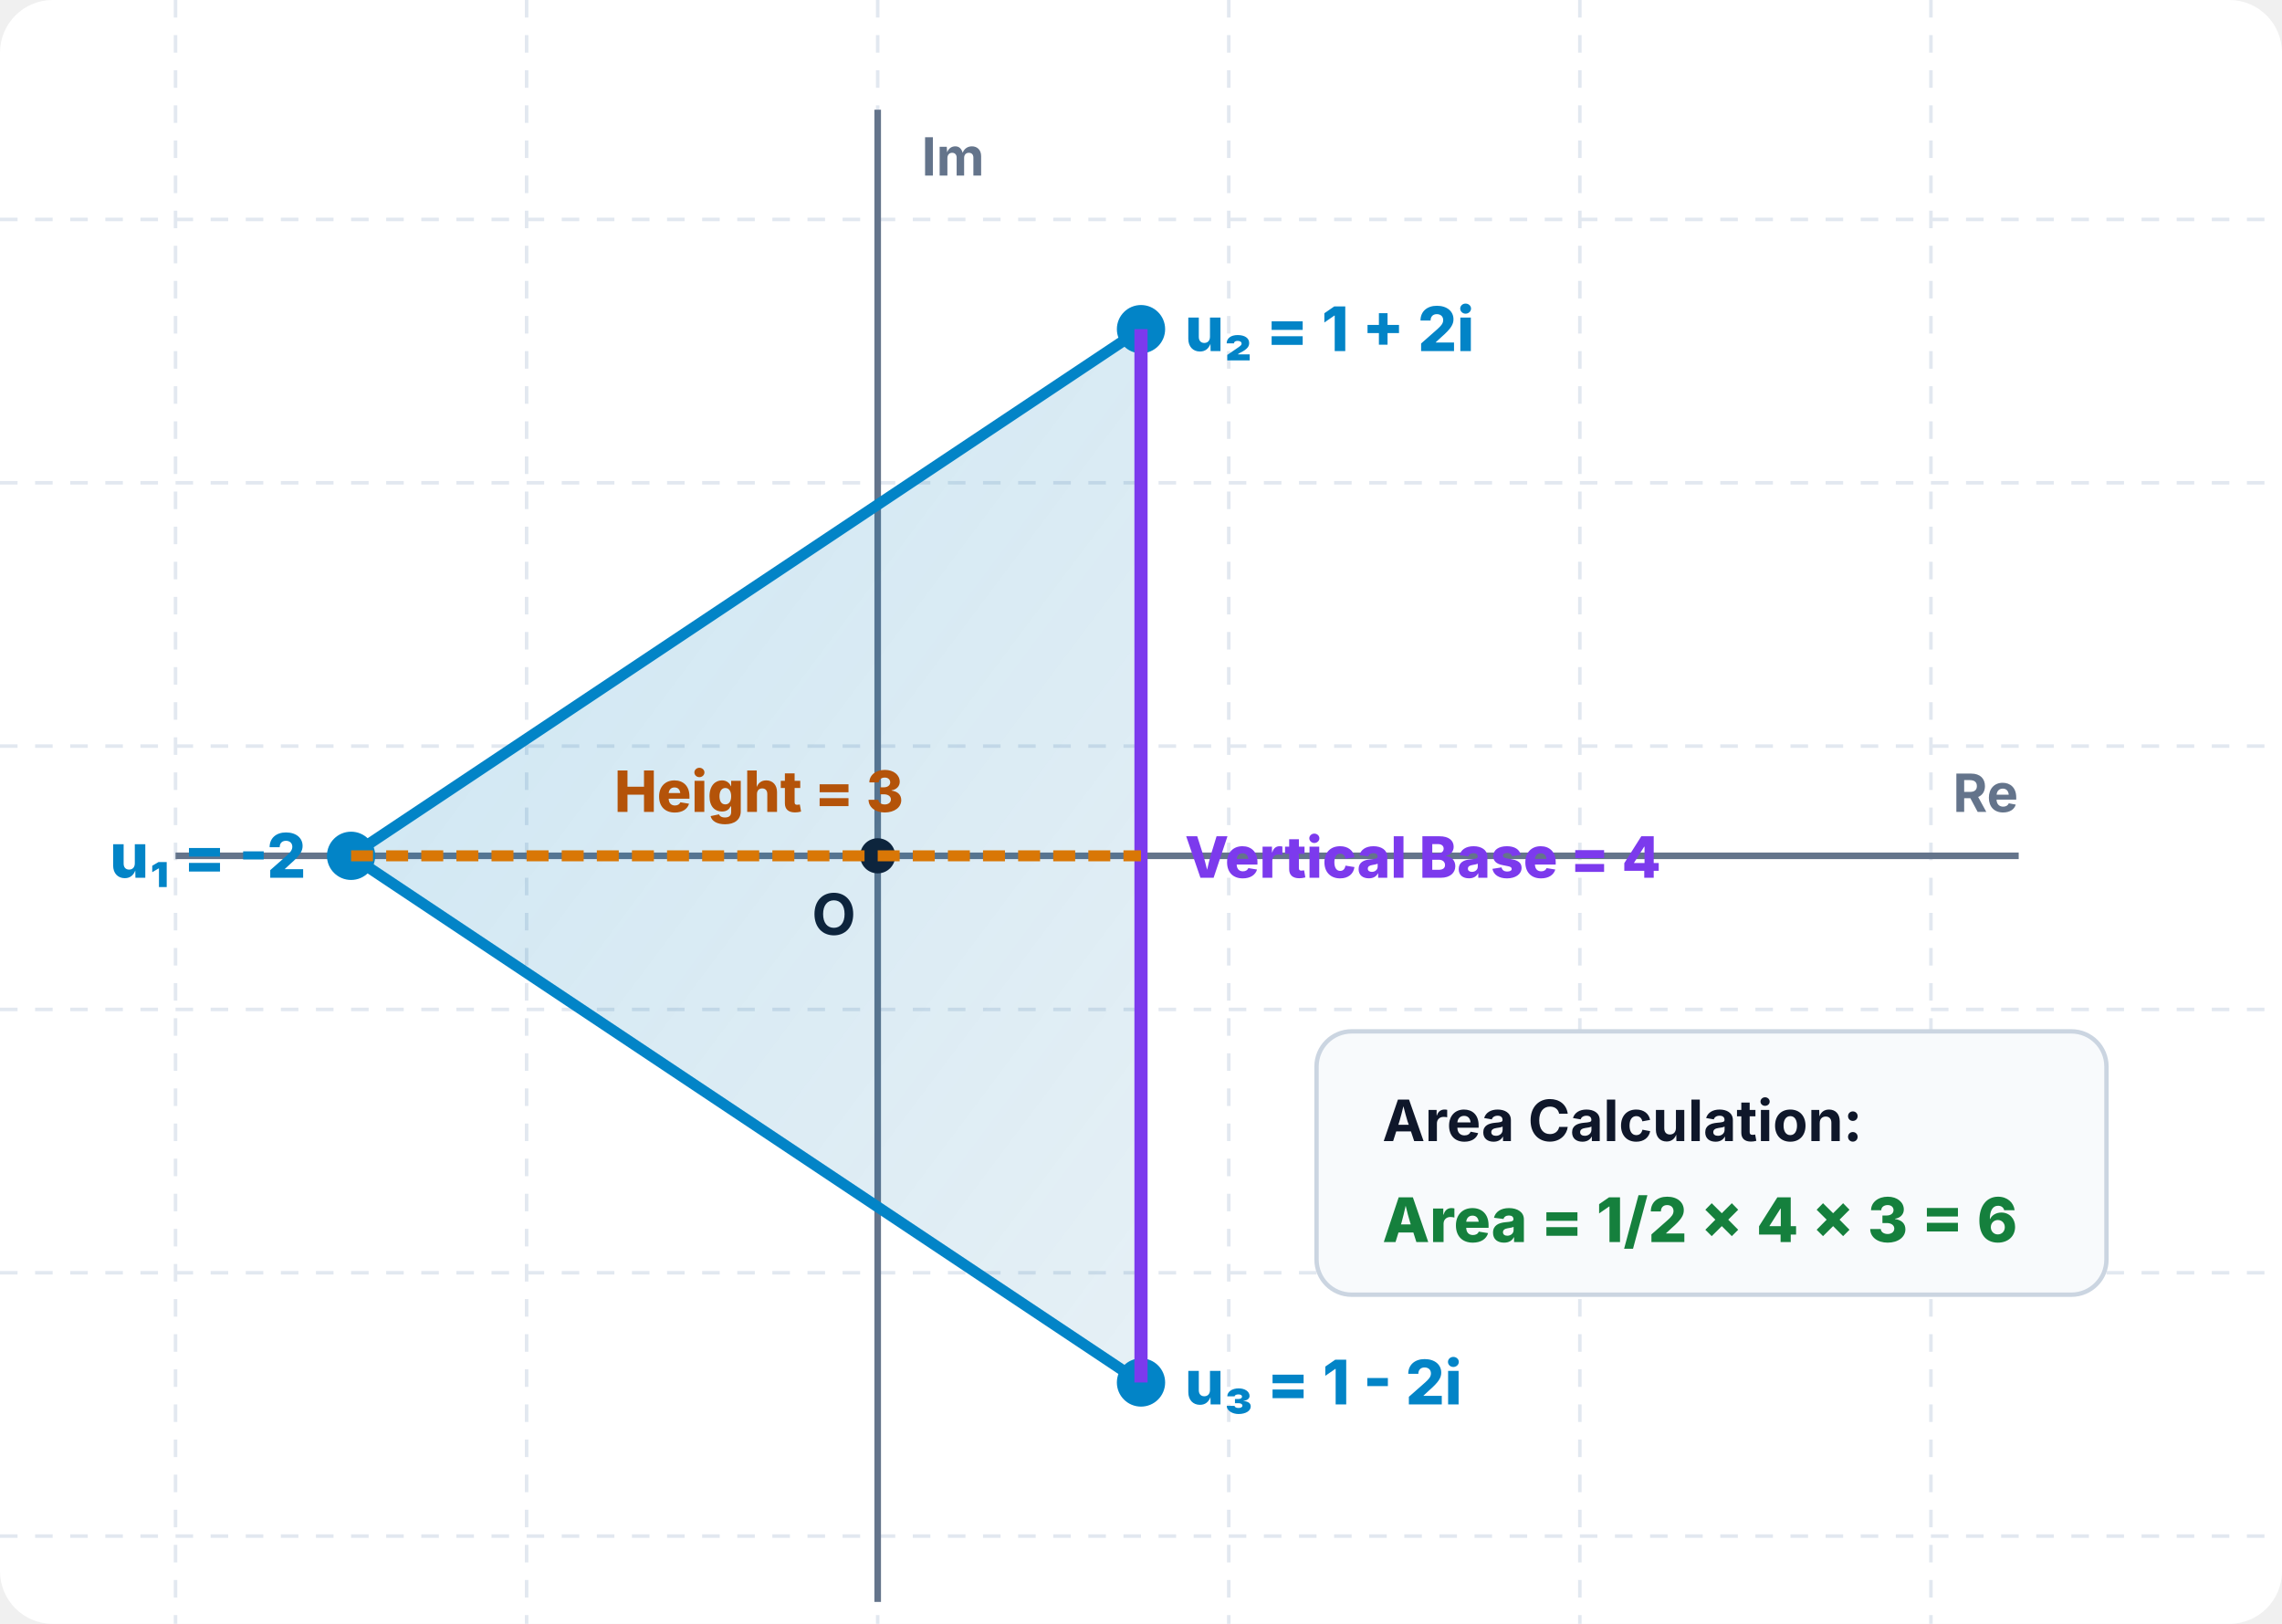
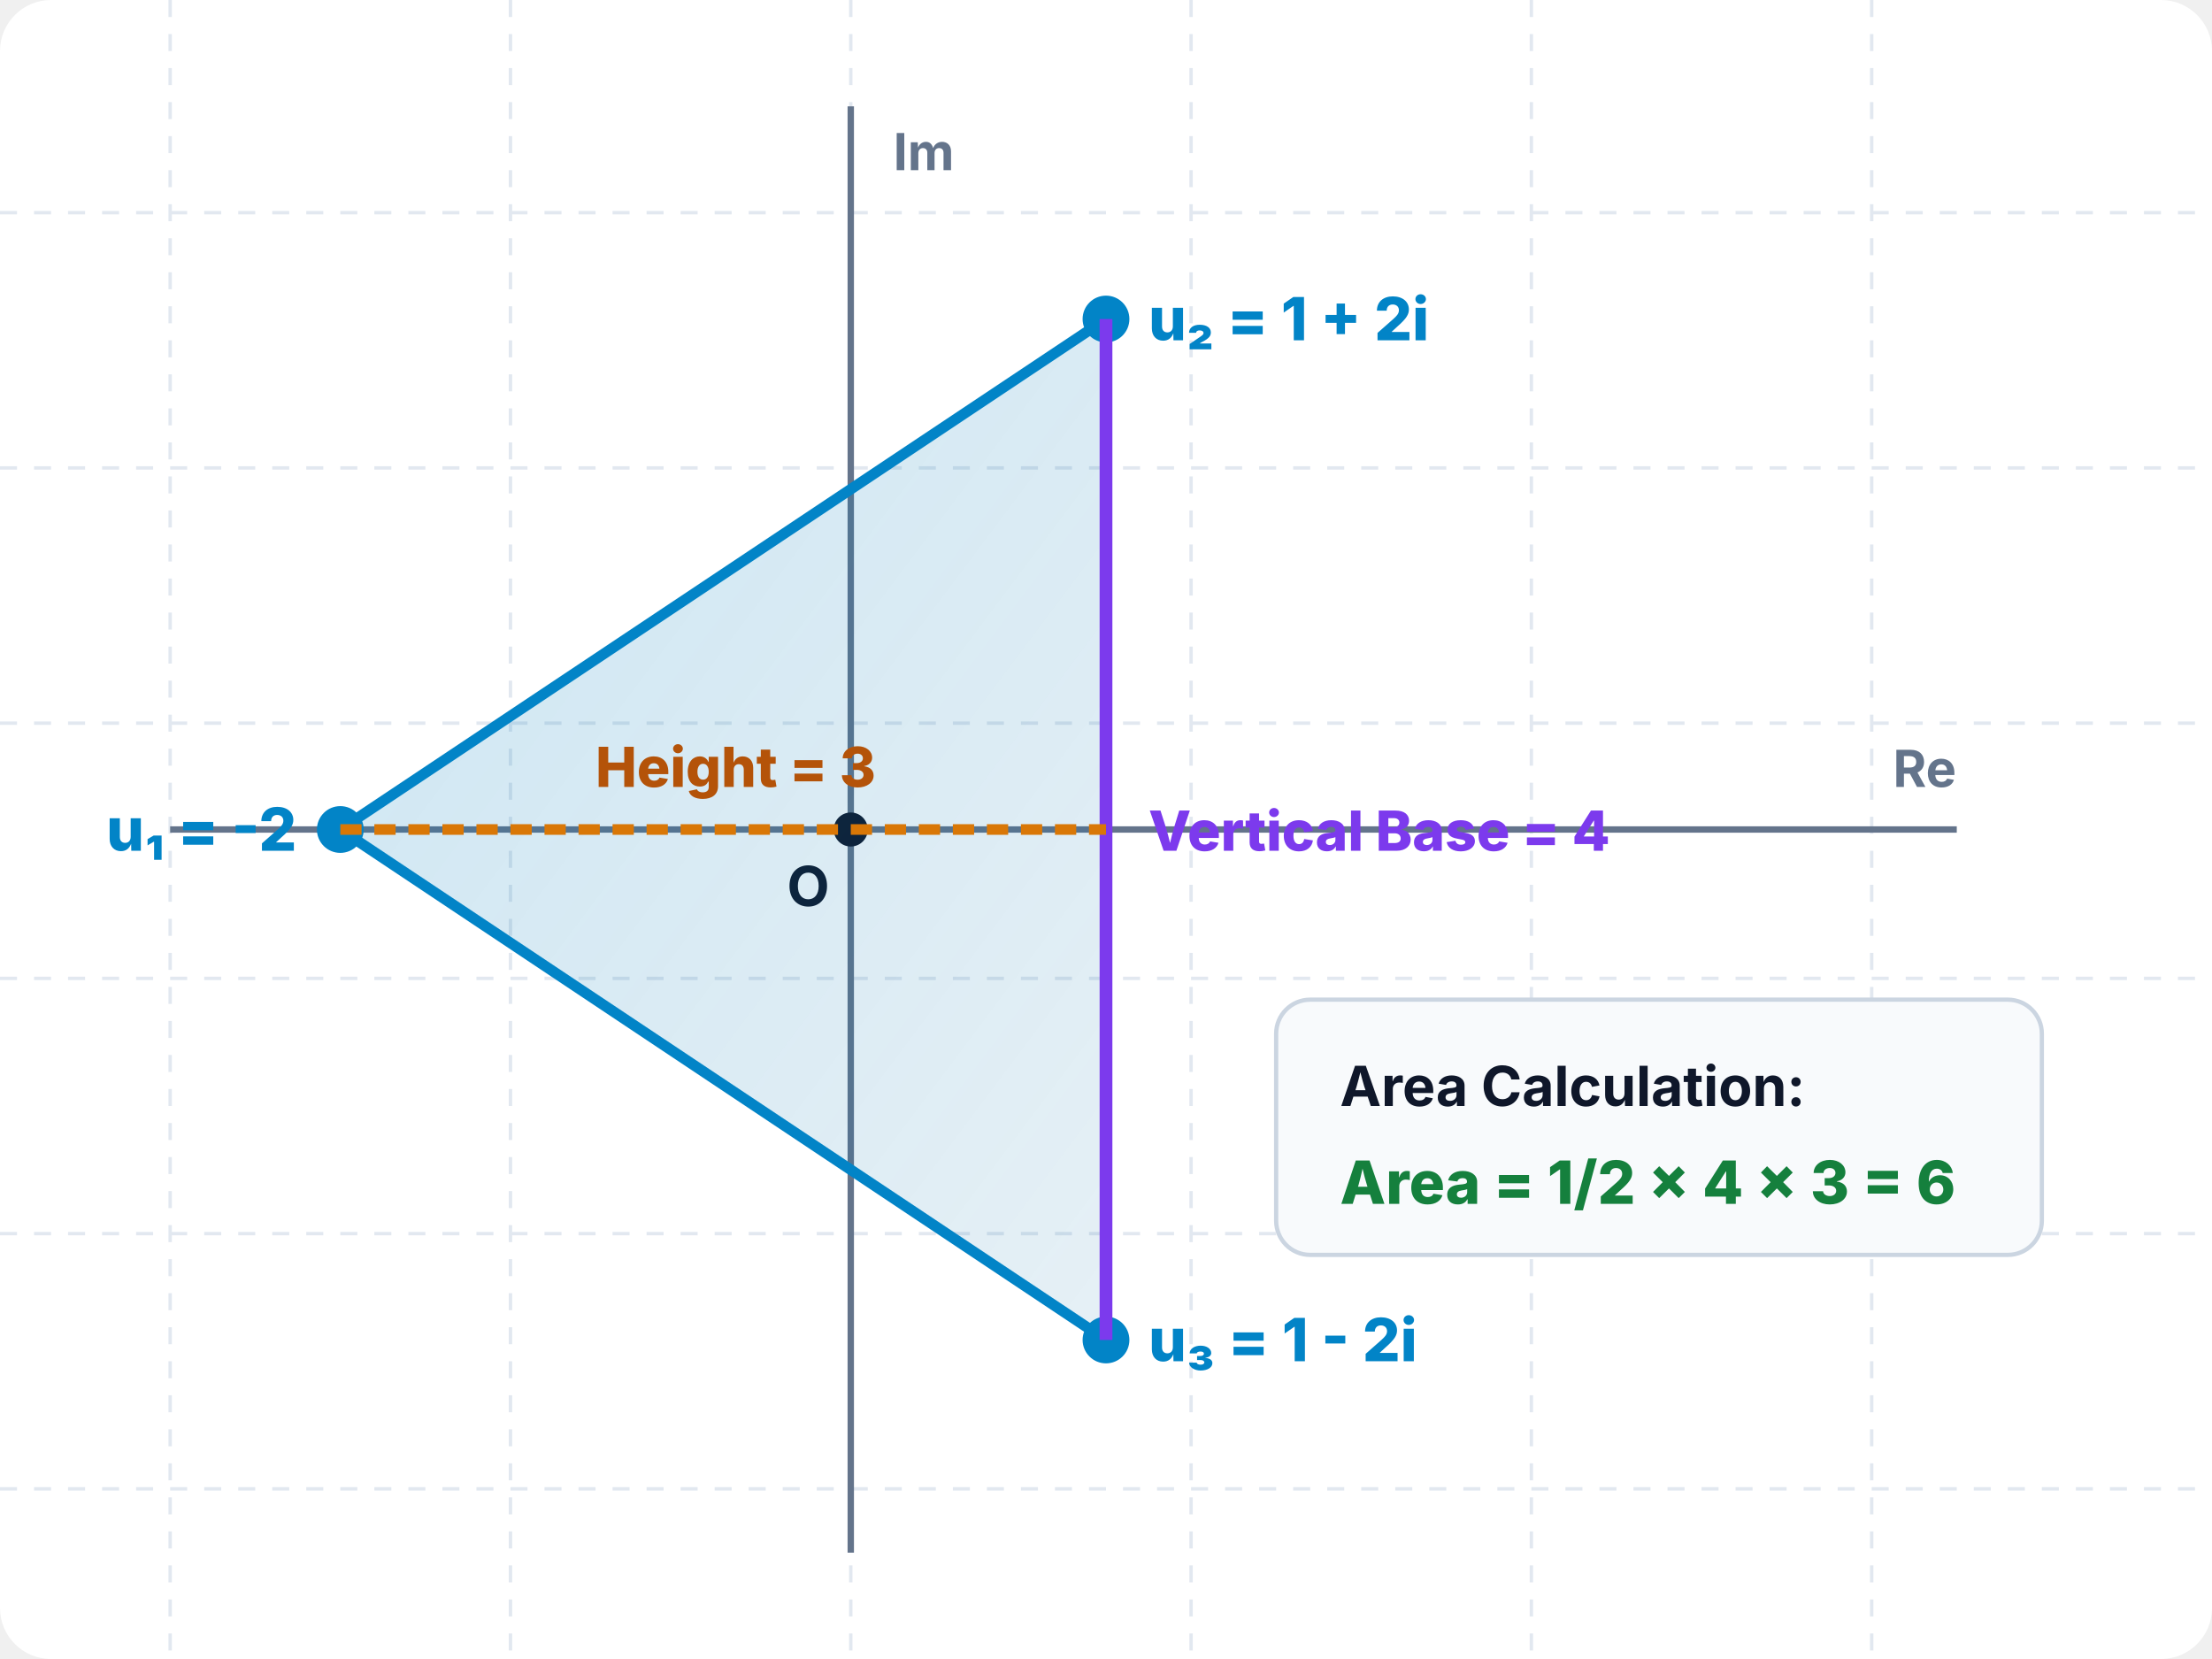
- <svg xmlns="http://www.w3.org/2000/svg" viewBox="0 0 520 370" width="100%" height="100%" style="background-color: #ffffff; font-family: system-ui, -apple-system, sans-serif;">
+ <svg xmlns="http://www.w3.org/2000/svg" viewBox="0 0 520 390" width="100%" height="100%" style="background-color: #ffffff; font-family: system-ui, -apple-system, sans-serif;">
  <defs>
    <linearGradient id="triGrad" x1="0%" y1="0%" x2="100%" y2="100%">
      <stop offset="0%" stop-color="#0284c7" stop-opacity="0.2" />
      <stop offset="100%" stop-color="#0369a1" stop-opacity="0.1" />
    </linearGradient>
    <filter id="shadow" x="-10%" y="-10%" width="120%" height="120%">
      <feDropShadow dx="0" dy="2" stdDeviation="3" flood-opacity="0.1" />
    </filter>
  </defs>
-   <rect width="520" height="370" fill="#ffffff" rx="12" />
+   <rect width="520" height="390" fill="#ffffff" rx="12" />
  <g stroke="#e2e8f0" stroke-width="0.8" stroke-dasharray="4,4">
-     <line x1="40" y1="0" x2="40" y2="370" />
-     <line x1="120" y1="0" x2="120" y2="370" />
-     <line x1="200" y1="0" x2="200" y2="370" />
-     <line x1="280" y1="0" x2="280" y2="370" />
-     <line x1="360" y1="0" x2="360" y2="370" />
-     <line x1="440" y1="0" x2="440" y2="370" />
+     <line x1="40" y1="0" x2="40" y2="390" />
+     <line x1="120" y1="0" x2="120" y2="390" />
+     <line x1="200" y1="0" x2="200" y2="390" />
+     <line x1="280" y1="0" x2="280" y2="390" />
+     <line x1="360" y1="0" x2="360" y2="390" />
+     <line x1="440" y1="0" x2="440" y2="390" />
    <line x1="0" y1="50" x2="520" y2="50" />
    <line x1="0" y1="110" x2="520" y2="110" />
    <line x1="0" y1="170" x2="520" y2="170" />
    <line x1="0" y1="230" x2="520" y2="230" />
    <line x1="0" y1="290" x2="520" y2="290" />
    <line x1="0" y1="350" x2="520" y2="350" />
  </g>
  <g transform="translate(0, -45)">
    <line x1="40" y1="240" x2="460" y2="240" stroke="#64748b" stroke-width="1.5" />
    <text x="445" y="230" fill="#64748b" font-size="12" font-weight="700">Re</text>
    <line x1="200" y1="410" x2="200" y2="70" stroke="#64748b" stroke-width="1.5" />
    <text x="210" y="85" fill="#64748b" font-size="12" font-weight="700">Im</text>
    <circle cx="200" cy="240" r="4" fill="#0f172a" />
    <text x="185" y="258" fill="#0f172a" font-size="13" font-weight="bold">O</text>
    <polygon points="80,240 260,120 260,360" fill="url(#triGrad)" stroke="#0284c7" stroke-width="2.5" stroke-linejoin="round" />
    <circle cx="80" cy="240" r="5.5" fill="#0284c7" />
    <text x="25" y="245" fill="#0284c7" font-size="14" font-weight="800">u₁ = -2</text>
    <circle cx="260" cy="120" r="5.5" fill="#0284c7" />
    <text x="270" y="125" fill="#0284c7" font-size="14" font-weight="800">u₂ = 1 + 2i</text>
    <circle cx="260" cy="360" r="5.5" fill="#0284c7" />
    <text x="270" y="365" fill="#0284c7" font-size="14" font-weight="800">u₃ = 1 - 2i</text>
    <line x1="260" y1="120" x2="260" y2="360" stroke="#7c3aed" stroke-width="3" />
    <text x="270" y="245" fill="#7c3aed" font-size="13" font-weight="800">Vertical Base = 4</text>
    <line x1="80" y1="240" x2="260" y2="240" stroke="#d97706" stroke-width="2.5" stroke-dasharray="5,3" />
    <text x="140" y="230" fill="#b45309" font-size="13" font-weight="800">Height = 3</text>
    <rect x="300" y="280" width="180" height="60" fill="#f8fafc" rx="8" stroke="#cbd5e1" stroke-width="1" />
    <text x="315" y="305" fill="#0f172a" font-size="13" font-weight="700">Area Calculation:</text>
    <text x="315" y="328" fill="#15803d" font-size="14" font-weight="800">Area = 1/2 × 4 × 3 = 6</text>
  </g>
</svg>
